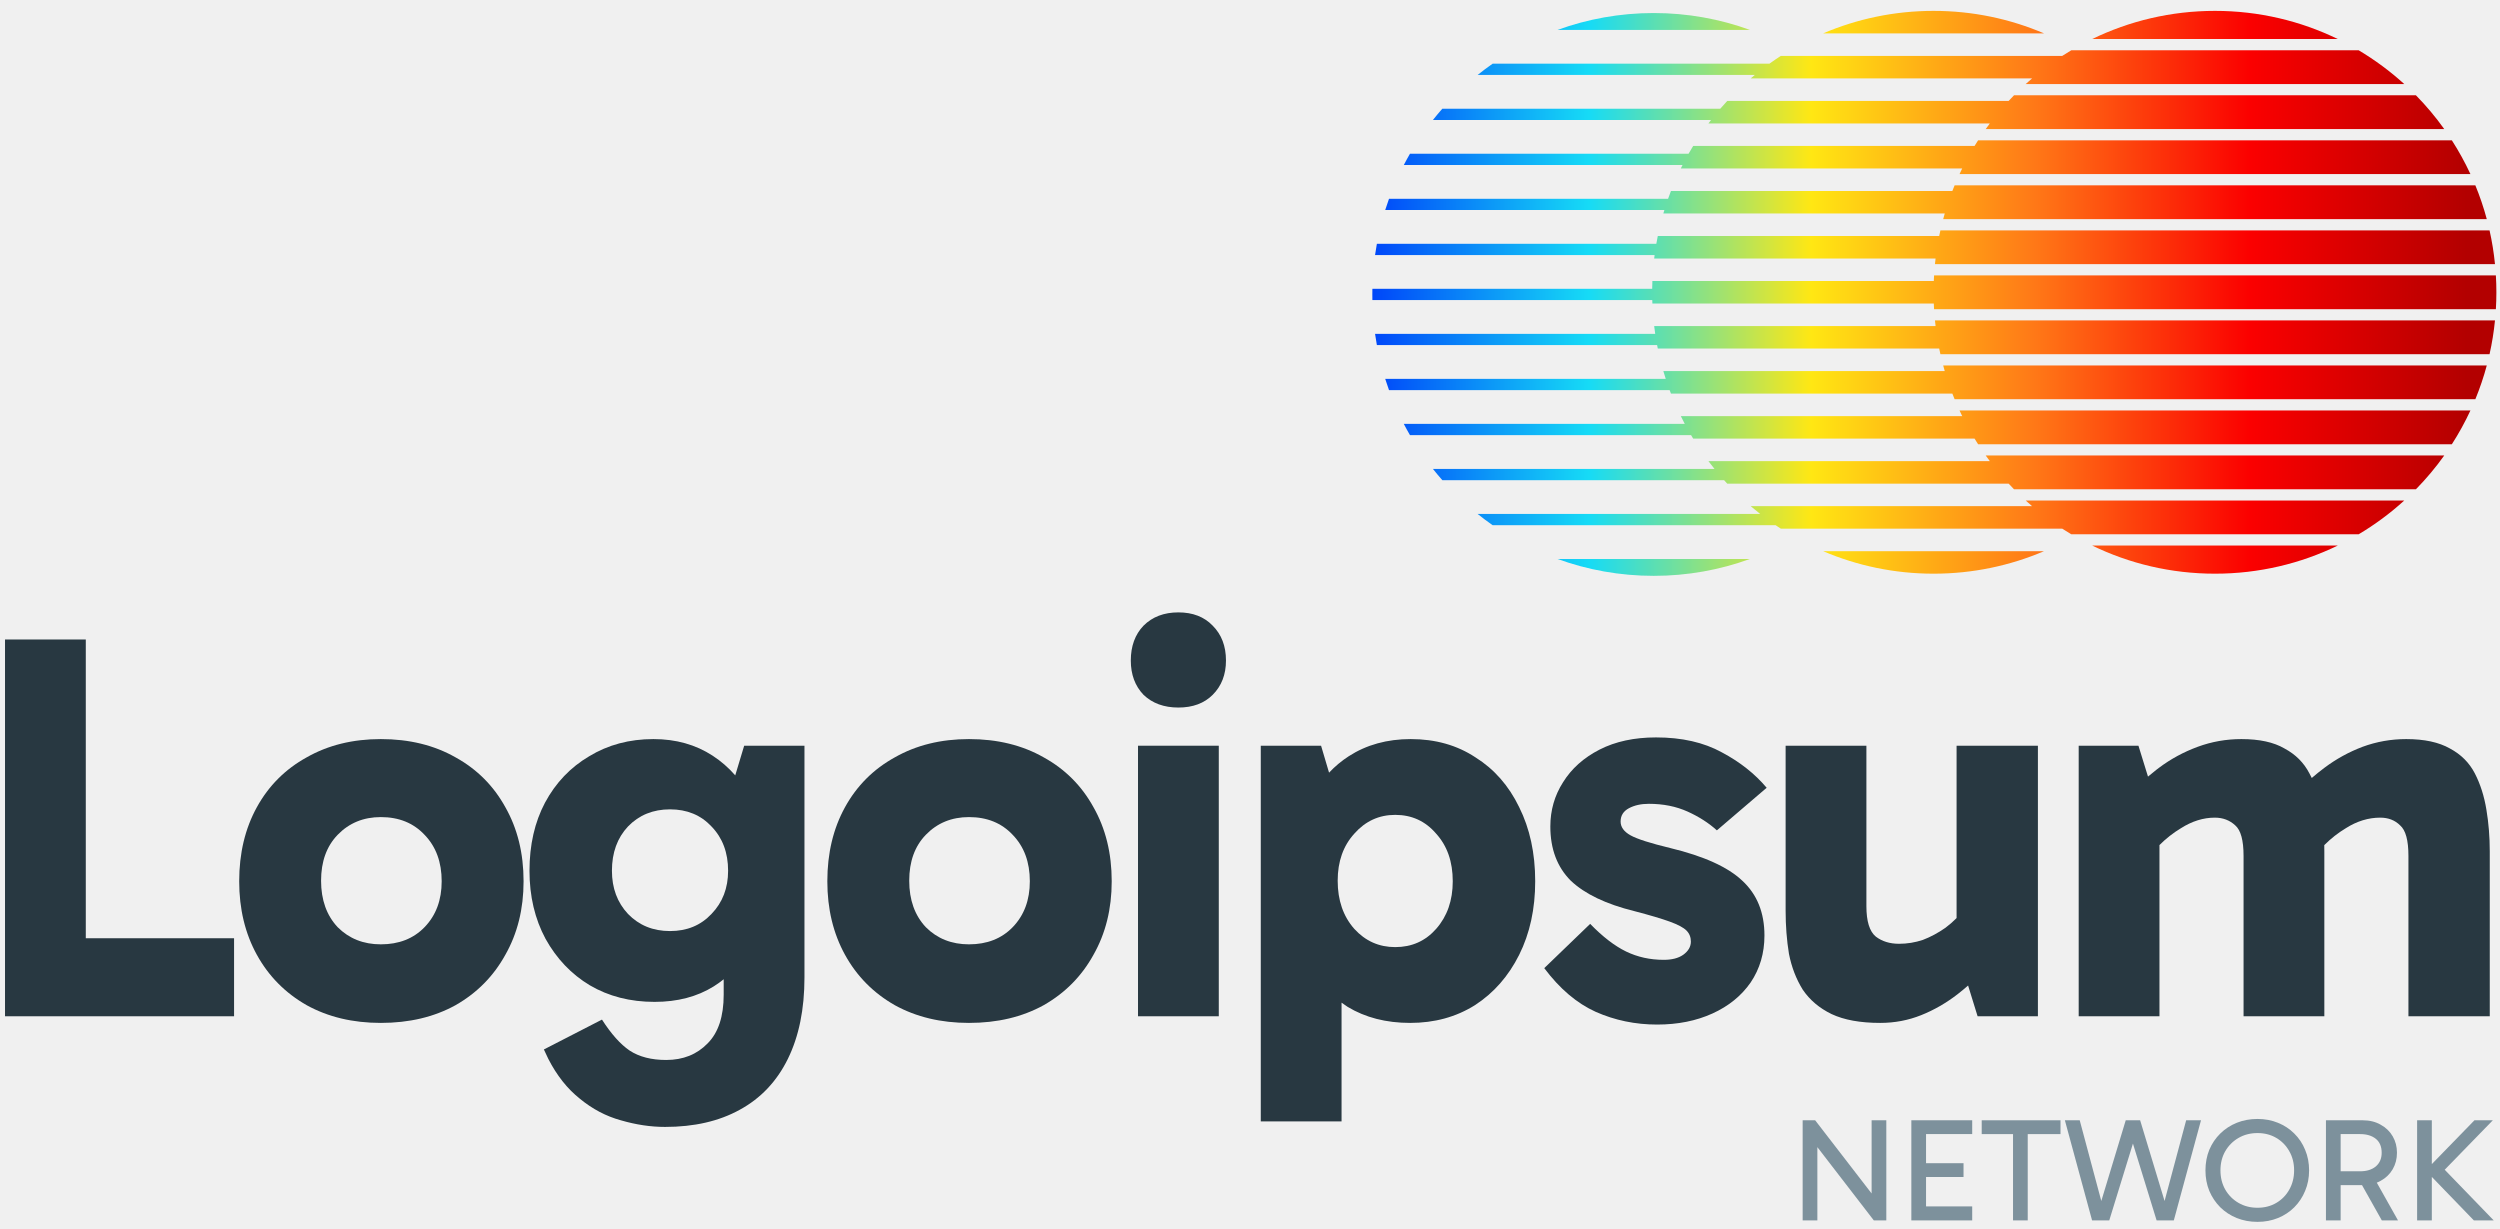
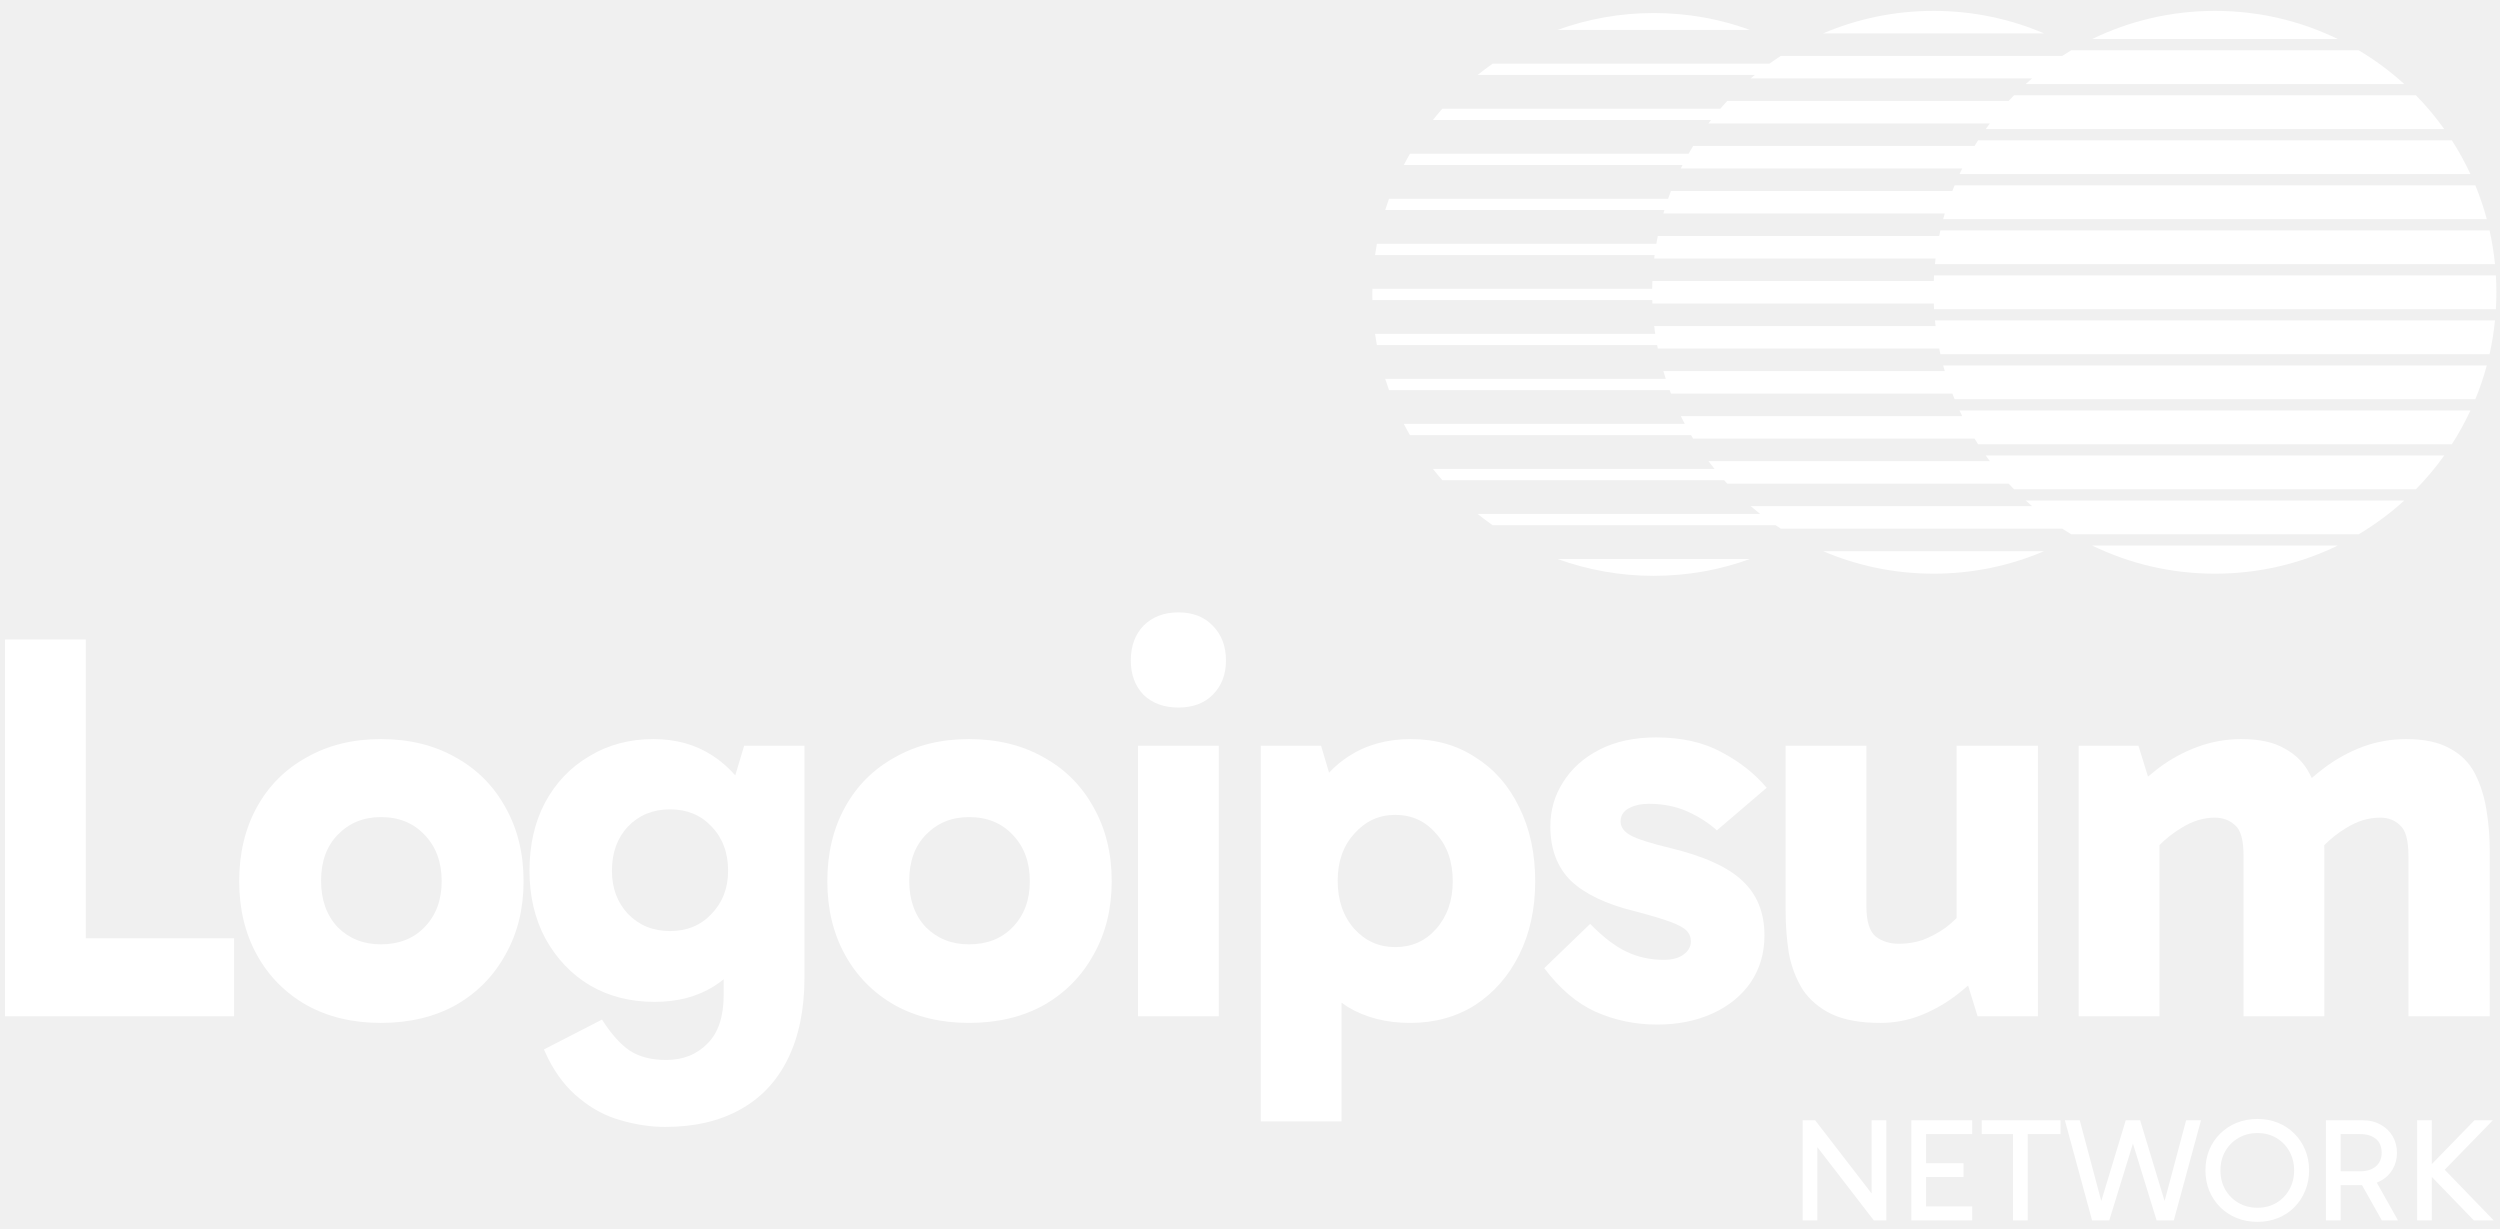
<svg xmlns="http://www.w3.org/2000/svg" width="177" height="87" viewBox="0 0 177 87" fill="none" id="Logo">
  <g id="logomark">
-     <path d="M165.515 2.763C162.888 1.486 159.938 0.77 156.82 0.77C153.703 0.77 150.753 1.486 148.126 2.763H165.515Z" fill="url(#paint0_linear_12062_10254)" />
-     <path d="M146.006 3.958C146.217 3.821 146.431 3.688 146.647 3.559H166.993C168.15 4.248 169.231 5.05 170.221 5.95H143.42C143.568 5.815 143.719 5.682 143.871 5.552H123.948C124.044 5.469 124.142 5.387 124.24 5.307H104.615C104.96 5.03 105.314 4.764 105.678 4.51H125.274C125.539 4.319 125.808 4.135 126.082 3.958H146.006Z" fill="url(#paint1_linear_12062_10254)" />
-     <path d="M173.052 9.138C172.447 8.289 171.776 7.49 171.048 6.747H142.592C142.464 6.878 142.337 7.011 142.212 7.146H122.289C122.121 7.326 121.957 7.51 121.796 7.697H102.116C101.888 7.957 101.666 8.223 101.451 8.494H121.144C121.081 8.576 121.019 8.657 120.957 8.74H140.88C140.781 8.871 140.684 9.004 140.589 9.138H173.052Z" fill="url(#paint2_linear_12062_10254)" />
-     <path d="M139.799 10.333C139.881 10.2 139.964 10.067 140.049 9.935H173.592C174.082 10.698 174.522 11.496 174.907 12.326H138.734C138.796 12.192 138.859 12.059 138.924 11.927H119.001C119.041 11.845 119.082 11.764 119.123 11.682H99.389C99.529 11.413 99.674 11.147 99.826 10.885H119.551C119.657 10.699 119.765 10.515 119.876 10.333H139.799Z" fill="url(#paint3_linear_12062_10254)" />
-     <path d="M176.064 15.514C175.844 14.694 175.573 13.896 175.255 13.123H138.386C138.332 13.255 138.279 13.388 138.227 13.521H118.304C118.233 13.704 118.165 13.888 118.1 14.073H98.342C98.247 14.336 98.157 14.602 98.073 14.87H117.838C117.813 14.951 117.789 15.033 117.765 15.115H137.688C137.65 15.247 137.613 15.38 137.577 15.514H176.064Z" fill="url(#paint4_linear_12062_10254)" />
-     <path d="M137.295 16.709C137.323 16.576 137.351 16.443 137.381 16.31H176.26C176.435 17.091 176.565 17.889 176.645 18.701H136.995C137.009 18.568 137.023 18.435 137.039 18.303H117.116C117.125 18.221 117.136 18.139 117.146 18.058H97.354C97.392 17.79 97.435 17.524 97.483 17.261H117.268C117.3 17.076 117.335 16.892 117.372 16.709H137.295Z" fill="url(#paint5_linear_12062_10254)" />
-     <path d="M176.744 20.694C176.744 21.095 176.732 21.494 176.708 21.889H136.932C136.924 21.756 136.918 21.624 136.913 21.491H116.989C116.986 21.409 116.983 21.327 116.981 21.245H97.165C97.162 21.113 97.161 20.98 97.161 20.847C97.161 20.714 97.162 20.581 97.165 20.448H116.975C116.977 20.264 116.982 20.08 116.989 19.897H136.913C136.918 19.764 136.924 19.631 136.932 19.498H176.708C176.732 19.894 176.744 20.292 176.744 20.694Z" fill="url(#paint6_linear_12062_10254)" />
-     <path d="M176.645 22.686C176.565 23.498 176.435 24.296 176.26 25.077H137.381C137.351 24.944 137.323 24.812 137.295 24.678H117.372C117.356 24.597 117.34 24.515 117.324 24.433H97.483C97.435 24.169 97.392 23.904 97.354 23.636H117.189C117.162 23.453 117.138 23.269 117.116 23.084H137.039C137.023 22.952 137.009 22.819 136.995 22.686H176.645Z" fill="url(#paint7_linear_12062_10254)" />
-     <path d="M138.227 27.866C138.279 28 138.332 28.132 138.386 28.264H175.255C175.573 27.491 175.844 26.693 176.064 25.874H137.577C137.613 26.007 137.65 26.14 137.688 26.272H117.765C117.819 26.457 117.875 26.641 117.935 26.824H98.073C98.157 27.092 98.247 27.358 98.342 27.621H118.211C118.241 27.703 118.272 27.785 118.304 27.866H138.227Z" fill="url(#paint8_linear_12062_10254)" />
-     <path d="M174.907 29.061C174.522 29.891 174.082 30.689 173.592 31.452H140.049C139.964 31.32 139.881 31.188 139.799 31.054H119.876C119.826 30.972 119.777 30.891 119.729 30.808H99.826C99.674 30.547 99.529 30.281 99.389 30.012H119.282C119.186 29.829 119.092 29.645 119.001 29.46H138.924C138.859 29.328 138.796 29.195 138.734 29.061H174.907Z" fill="url(#paint9_linear_12062_10254)" />
-     <path d="M142.212 34.242C142.337 34.376 142.464 34.509 142.592 34.64H171.048C171.776 33.897 172.447 33.098 173.052 32.249H140.589C140.684 32.383 140.781 32.516 140.88 32.648H120.957C121.097 32.834 121.24 33.018 121.387 33.199H101.451C101.666 33.471 101.888 33.736 102.116 33.996H122.065C122.139 34.079 122.214 34.16 122.289 34.242H142.212Z" fill="url(#paint10_linear_12062_10254)" />
-     <path d="M170.221 35.437C169.231 36.337 168.15 37.139 166.993 37.828H146.647C146.431 37.699 146.217 37.566 146.006 37.429H126.082C125.958 37.349 125.835 37.267 125.713 37.184H105.678C105.314 36.93 104.96 36.664 104.615 36.387H124.621C124.393 36.208 124.168 36.024 123.948 35.835H143.871C143.719 35.705 143.568 35.572 143.42 35.437H170.221Z" fill="url(#paint11_linear_12062_10254)" />
-     <path d="M148.126 38.625C150.753 39.901 153.703 40.617 156.82 40.617C159.938 40.617 162.888 39.901 165.515 38.625H148.126Z" fill="url(#paint12_linear_12062_10254)" />
-     <path d="M123.897 2.119C121.772 1.345 119.477 0.923 117.084 0.923C114.691 0.923 112.396 1.345 110.271 2.119H123.897Z" fill="url(#paint13_linear_12062_10254)" />
-     <path d="M110.271 39.575C112.396 40.348 114.691 40.77 117.084 40.77C119.477 40.77 121.772 40.348 123.897 39.575H110.271Z" fill="url(#paint14_linear_12062_10254)" />
-     <path d="M136.897 0.77C139.673 0.77 142.317 1.338 144.718 2.364H129.076C131.477 1.338 134.121 0.77 136.897 0.77Z" fill="url(#paint15_linear_12062_10254)" />
-     <path d="M136.897 40.617C134.121 40.617 131.477 40.049 129.076 39.023H144.718C142.317 40.049 139.673 40.617 136.897 40.617Z" fill="url(#paint16_linear_12062_10254)" />
+     <path d="M165.515 2.763C162.888 1.486 159.938 0.77 156.82 0.77C153.703 0.77 150.753 1.486 148.126 2.763H165.515Z" fill="#fff" />
+     <path d="M146.006 3.958C146.217 3.821 146.431 3.688 146.647 3.559H166.993C168.15 4.248 169.231 5.05 170.221 5.95H143.42C143.568 5.815 143.719 5.682 143.871 5.552H123.948C124.044 5.469 124.142 5.387 124.24 5.307H104.615C104.96 5.03 105.314 4.764 105.678 4.51H125.274C125.539 4.319 125.808 4.135 126.082 3.958H146.006Z" fill="#fff" />
+     <path d="M173.052 9.138C172.447 8.289 171.776 7.49 171.048 6.747H142.592C142.464 6.878 142.337 7.011 142.212 7.146H122.289C122.121 7.326 121.957 7.51 121.796 7.697H102.116C101.888 7.957 101.666 8.223 101.451 8.494H121.144C121.081 8.576 121.019 8.657 120.957 8.74H140.88C140.781 8.871 140.684 9.004 140.589 9.138H173.052Z" fill="#fff" />
+     <path d="M139.799 10.333C139.881 10.2 139.964 10.067 140.049 9.935H173.592C174.082 10.698 174.522 11.496 174.907 12.326H138.734C138.796 12.192 138.859 12.059 138.924 11.927H119.001C119.041 11.845 119.082 11.764 119.123 11.682H99.389C99.529 11.413 99.674 11.147 99.826 10.885H119.551C119.657 10.699 119.765 10.515 119.876 10.333H139.799Z" fill="#fff" />
+     <path d="M176.064 15.514C175.844 14.694 175.573 13.896 175.255 13.123H138.386C138.332 13.255 138.279 13.388 138.227 13.521H118.304C118.233 13.704 118.165 13.888 118.1 14.073H98.342C98.247 14.336 98.157 14.602 98.073 14.87H117.838C117.813 14.951 117.789 15.033 117.765 15.115H137.688C137.65 15.247 137.613 15.38 137.577 15.514H176.064Z" fill="#fff" />
+     <path d="M137.295 16.709C137.323 16.576 137.351 16.443 137.381 16.31H176.26C176.435 17.091 176.565 17.889 176.645 18.701H136.995C137.009 18.568 137.023 18.435 137.039 18.303H117.116C117.125 18.221 117.136 18.139 117.146 18.058H97.354C97.392 17.79 97.435 17.524 97.483 17.261H117.268C117.3 17.076 117.335 16.892 117.372 16.709H137.295Z" fill="#fff" />
+     <path d="M176.744 20.694C176.744 21.095 176.732 21.494 176.708 21.889H136.932C136.924 21.756 136.918 21.624 136.913 21.491H116.989C116.986 21.409 116.983 21.327 116.981 21.245H97.165C97.162 21.113 97.161 20.98 97.161 20.847C97.161 20.714 97.162 20.581 97.165 20.448H116.975C116.977 20.264 116.982 20.08 116.989 19.897H136.913C136.918 19.764 136.924 19.631 136.932 19.498H176.708C176.732 19.894 176.744 20.292 176.744 20.694Z" fill="#fff" />
+     <path d="M176.645 22.686C176.565 23.498 176.435 24.296 176.26 25.077H137.381C137.351 24.944 137.323 24.812 137.295 24.678H117.372C117.356 24.597 117.34 24.515 117.324 24.433H97.483C97.435 24.169 97.392 23.904 97.354 23.636H117.189C117.162 23.453 117.138 23.269 117.116 23.084H137.039C137.023 22.952 137.009 22.819 136.995 22.686H176.645Z" fill="#fff" />
+     <path d="M138.227 27.866C138.279 28 138.332 28.132 138.386 28.264H175.255C175.573 27.491 175.844 26.693 176.064 25.874H137.577C137.613 26.007 137.65 26.14 137.688 26.272H117.765C117.819 26.457 117.875 26.641 117.935 26.824H98.073C98.157 27.092 98.247 27.358 98.342 27.621H118.211C118.241 27.703 118.272 27.785 118.304 27.866H138.227Z" fill="#fff" />
+     <path d="M174.907 29.061C174.522 29.891 174.082 30.689 173.592 31.452H140.049C139.964 31.32 139.881 31.188 139.799 31.054H119.876C119.826 30.972 119.777 30.891 119.729 30.808H99.826C99.674 30.547 99.529 30.281 99.389 30.012H119.282C119.186 29.829 119.092 29.645 119.001 29.46H138.924C138.859 29.328 138.796 29.195 138.734 29.061H174.907Z" fill="#fff" />
+     <path d="M142.212 34.242C142.337 34.376 142.464 34.509 142.592 34.64H171.048C171.776 33.897 172.447 33.098 173.052 32.249H140.589C140.684 32.383 140.781 32.516 140.88 32.648H120.957C121.097 32.834 121.24 33.018 121.387 33.199H101.451C101.666 33.471 101.888 33.736 102.116 33.996H122.065C122.139 34.079 122.214 34.16 122.289 34.242H142.212Z" fill="#fff" />
+     <path d="M170.221 35.437C169.231 36.337 168.15 37.139 166.993 37.828H146.647C146.431 37.699 146.217 37.566 146.006 37.429H126.082C125.958 37.349 125.835 37.267 125.713 37.184H105.678C105.314 36.93 104.96 36.664 104.615 36.387H124.621C124.393 36.208 124.168 36.024 123.948 35.835H143.871C143.719 35.705 143.568 35.572 143.42 35.437H170.221Z" fill="#fff" />
+     <path d="M148.126 38.625C150.753 39.901 153.703 40.617 156.82 40.617C159.938 40.617 162.888 39.901 165.515 38.625H148.126Z" fill="#fff" />
+     <path d="M123.897 2.119C121.772 1.345 119.477 0.923 117.084 0.923C114.691 0.923 112.396 1.345 110.271 2.119H123.897Z" fill="#fff" />
+     <path d="M110.271 39.575C112.396 40.348 114.691 40.77 117.084 40.77C119.477 40.77 121.772 40.348 123.897 39.575H110.271Z" fill="#fff" />
+     <path d="M136.897 0.77C139.673 0.77 142.317 1.338 144.718 2.364H129.076C131.477 1.338 134.121 0.77 136.897 0.77Z" fill="#fff" />
+     <path d="M136.897 40.617C134.121 40.617 131.477 40.049 129.076 39.023H144.718C142.317 40.049 139.673 40.617 136.897 40.617Z" fill="#fff" />
  </g>
-   <path d="M80.962 44.297C80.362 44.924 80.061 45.746 80.061 46.765C80.061 47.757 80.362 48.567 80.962 49.193C81.589 49.794 82.412 50.094 83.43 50.094C84.448 50.094 85.258 49.794 85.859 49.193C86.485 48.567 86.799 47.757 86.799 46.765C86.799 45.746 86.485 44.924 85.859 44.297C85.258 43.67 84.448 43.357 83.43 43.357C82.412 43.357 81.589 43.67 80.962 44.297Z" fill="#283841" />
+   <path d="M80.962 44.297C80.362 44.924 80.061 45.746 80.061 46.765C80.061 47.757 80.362 48.567 80.962 49.193C81.589 49.794 82.412 50.094 83.43 50.094C84.448 50.094 85.258 49.794 85.859 49.193C86.485 48.567 86.799 47.757 86.799 46.765C86.799 45.746 86.485 44.924 85.859 44.297C85.258 43.67 84.448 43.357 83.43 43.357C82.412 43.357 81.589 43.67 80.962 44.297Z" fill="#fff" />
  <g id="logotype">
-     <path d="M171.132 86.404V79.316H172.173V86.404H171.132ZM175.149 86.404L171.788 82.927V82.813L175.191 79.316H176.492L172.735 83.177L172.839 82.563L176.555 86.404H175.149Z" fill="#7D919C" />
-     <path d="M164.677 86.404V79.316H167.28C167.765 79.316 168.189 79.42 168.549 79.628C168.917 79.829 169.202 80.103 169.403 80.45C169.604 80.797 169.705 81.186 169.705 81.616C169.705 82.046 169.604 82.435 169.403 82.782C169.202 83.129 168.917 83.403 168.549 83.604C168.189 83.805 167.765 83.906 167.28 83.906H165.531V82.927H167.103C167.561 82.927 167.928 82.813 168.206 82.584C168.483 82.348 168.622 82.025 168.622 81.616C168.622 81.179 168.483 80.849 168.206 80.627C167.928 80.405 167.561 80.294 167.103 80.294H165.521L165.718 80.055V86.404H164.677ZM168.633 86.404L166.978 83.458H168.123L169.778 86.404H168.633Z" fill="#7D919C" />
-     <path d="M156.146 82.865C156.146 82.338 156.237 81.852 156.417 81.408C156.604 80.964 156.865 80.579 157.198 80.252C157.531 79.926 157.919 79.673 158.363 79.493C158.814 79.312 159.304 79.222 159.831 79.222C160.351 79.222 160.834 79.312 161.278 79.493C161.722 79.673 162.107 79.926 162.433 80.252C162.766 80.579 163.023 80.964 163.203 81.408C163.391 81.852 163.484 82.338 163.484 82.865C163.484 83.385 163.391 83.868 163.203 84.312C163.023 84.756 162.766 85.144 162.433 85.478C162.107 85.804 161.722 86.057 161.278 86.237C160.834 86.418 160.351 86.508 159.831 86.508C159.304 86.508 158.814 86.418 158.363 86.237C157.919 86.057 157.531 85.804 157.198 85.478C156.865 85.144 156.604 84.756 156.417 84.312C156.237 83.868 156.146 83.385 156.146 82.865ZM157.208 82.865C157.208 83.371 157.322 83.826 157.551 84.228C157.78 84.624 158.093 84.936 158.488 85.165C158.884 85.394 159.331 85.509 159.831 85.509C160.33 85.509 160.775 85.394 161.163 85.165C161.552 84.936 161.857 84.624 162.079 84.228C162.308 83.826 162.423 83.371 162.423 82.865C162.423 82.352 162.308 81.897 162.079 81.501C161.857 81.106 161.552 80.794 161.163 80.565C160.775 80.336 160.33 80.221 159.831 80.221C159.331 80.221 158.884 80.336 158.488 80.565C158.093 80.794 157.78 81.106 157.551 81.501C157.322 81.897 157.208 82.352 157.208 82.865Z" fill="#7D919C" />
-     <path d="M152.688 86.404L150.741 80.086L150.502 79.316H151.522L153.51 85.883L153.052 85.779L154.78 79.316H155.831L153.906 86.404H152.688ZM148.119 86.404L146.193 79.316H147.244L148.972 85.779L148.514 85.883L150.502 79.316H151.522L151.283 80.086L149.336 86.404H148.119Z" fill="#7D919C" />
-     <path d="M142.522 86.404V80.096H143.563V86.404H142.522ZM140.305 80.294V79.316H145.884V80.294H140.305Z" fill="#7D919C" />
-     <path d="M136.155 83.333V82.355H139.018V83.333H136.155ZM136.124 80.294L136.364 79.961V85.582L136.072 85.415H139.632V86.404H135.323V79.316H139.632V80.294H136.124Z" fill="#7D919C" />
-     <path d="M132.666 86.404L128.086 80.461L128.669 80.294V86.404H127.628V79.316H128.513L132.937 85.051H132.51V79.316H133.551V86.404H132.666Z" fill="#7D919C" />
-     <path d="M80.571 52.797V71.952H86.29V52.797H80.571Z" fill="#283841" />
-     <path d="M112.976 71.638C114.334 72.239 115.783 72.539 117.324 72.539C118.786 72.539 120.092 72.278 121.241 71.756C122.39 71.234 123.291 70.502 123.944 69.562C124.597 68.596 124.923 67.486 124.923 66.233C124.923 64.614 124.401 63.321 123.356 62.355C122.338 61.389 120.641 60.618 118.264 60.044C116.854 59.704 115.914 59.404 115.444 59.143C114.974 58.882 114.739 58.555 114.739 58.163C114.739 57.746 114.935 57.432 115.326 57.223C115.718 57.014 116.188 56.91 116.737 56.91C117.755 56.91 118.669 57.093 119.479 57.458C120.288 57.824 120.98 58.268 121.555 58.79L125.08 55.774C124.244 54.782 123.187 53.946 121.907 53.267C120.628 52.562 119.074 52.209 117.246 52.209C115.705 52.209 114.373 52.497 113.25 53.071C112.127 53.646 111.266 54.416 110.665 55.382C110.064 56.322 109.764 57.367 109.764 58.516C109.764 60.109 110.247 61.389 111.213 62.355C112.206 63.295 113.707 64.013 115.718 64.509C116.815 64.796 117.651 65.044 118.225 65.253C118.8 65.462 119.191 65.671 119.4 65.88C119.609 66.089 119.714 66.35 119.714 66.663C119.714 67.029 119.531 67.343 119.165 67.604C118.826 67.839 118.369 67.956 117.794 67.956C116.828 67.956 115.94 67.76 115.131 67.369C114.321 66.977 113.472 66.324 112.584 65.41L109.333 68.544C110.43 70.006 111.644 71.037 112.976 71.638Z" fill="#283841" />
-     <path d="M147.171 71.952V52.797H151.402L152.078 54.984C152.273 54.817 152.474 54.653 152.681 54.493C152.737 54.45 152.794 54.407 152.851 54.364C153.687 53.737 154.601 53.241 155.593 52.875C156.585 52.51 157.617 52.327 158.688 52.327C159.967 52.327 160.986 52.549 161.743 52.993C162.526 53.411 163.114 53.998 163.506 54.756C163.564 54.862 163.62 54.971 163.673 55.081C163.959 54.833 164.256 54.594 164.563 54.364C165.399 53.737 166.3 53.241 167.266 52.875C168.258 52.51 169.29 52.327 170.36 52.327C171.64 52.327 172.672 52.549 173.455 52.993C174.238 53.411 174.826 53.998 175.218 54.756C175.609 55.513 175.884 56.375 176.04 57.341C176.197 58.281 176.275 59.26 176.275 60.279V71.952H170.517V60.592C170.517 59.495 170.321 58.777 169.93 58.438C169.564 58.072 169.094 57.889 168.519 57.889C167.684 57.889 166.874 58.137 166.091 58.633C165.541 58.963 165.031 59.364 164.558 59.834C164.562 59.982 164.563 60.13 164.563 60.279V71.952H158.844V60.592C158.844 59.495 158.648 58.777 158.257 58.438C157.865 58.072 157.382 57.889 156.807 57.889C155.998 57.889 155.201 58.137 154.418 58.633C153.87 58.962 153.361 59.361 152.89 59.829V71.952H147.171Z" fill="#283841" />
-     <path d="M133.12 72.422C131.71 72.422 130.561 72.213 129.673 71.795C128.812 71.377 128.133 70.803 127.636 70.071C127.166 69.314 126.84 68.465 126.657 67.525C126.5 66.559 126.422 65.541 126.422 64.47V52.797H132.141V64.157C132.141 65.227 132.363 65.945 132.807 66.311C133.251 66.65 133.799 66.82 134.452 66.82C135.027 66.82 135.588 66.729 136.137 66.546C136.685 66.337 137.22 66.05 137.742 65.684C138.018 65.478 138.279 65.249 138.526 64.999V52.797H144.284V71.952H140.014L139.341 69.775C139.105 69.982 138.86 70.185 138.604 70.385C137.795 71.011 136.933 71.508 136.019 71.873C135.105 72.239 134.139 72.422 133.12 72.422Z" fill="#283841" />
-     <path fill-rule="evenodd" clip-rule="evenodd" d="M99.839 72.422C98.141 72.422 96.666 72.043 95.413 71.286C95.265 71.192 95.121 71.092 94.982 70.988V79.394H89.263V52.797H93.532L94.097 54.705C94.516 54.258 94.981 53.871 95.491 53.541C96.744 52.732 98.207 52.327 99.878 52.327C101.628 52.327 103.155 52.758 104.461 53.62C105.793 54.455 106.824 55.63 107.556 57.145C108.313 58.66 108.692 60.409 108.692 62.394C108.692 64.353 108.313 66.089 107.556 67.604C106.798 69.118 105.754 70.306 104.422 71.168C103.09 72.004 101.562 72.422 99.839 72.422ZM98.781 67.055C99.957 67.055 100.923 66.624 101.68 65.763C102.463 64.875 102.855 63.752 102.855 62.394C102.855 61.01 102.463 59.887 101.68 59.025C100.923 58.137 99.957 57.693 98.781 57.693C97.632 57.693 96.666 58.137 95.883 59.025C95.099 59.887 94.708 60.997 94.708 62.355C94.708 63.739 95.099 64.875 95.883 65.763C96.666 66.624 97.632 67.055 98.781 67.055Z" fill="#283841" />
-     <path fill-rule="evenodd" clip-rule="evenodd" d="M68.603 72.422C66.618 72.422 64.869 72.004 63.354 71.168C61.84 70.306 60.664 69.118 59.829 67.604C58.993 66.089 58.575 64.353 58.575 62.394C58.575 60.409 58.993 58.66 59.829 57.145C60.664 55.63 61.84 54.455 63.354 53.62C64.869 52.758 66.618 52.327 68.603 52.327C70.614 52.327 72.376 52.758 73.891 53.62C75.406 54.455 76.581 55.63 77.416 57.145C78.278 58.66 78.709 60.409 78.709 62.394C78.709 64.353 78.278 66.089 77.416 67.604C76.581 69.118 75.406 70.306 73.891 71.168C72.376 72.004 70.614 72.422 68.603 72.422ZM68.603 66.859C69.882 66.859 70.914 66.455 71.697 65.645C72.507 64.809 72.912 63.726 72.912 62.394C72.912 61.036 72.507 59.939 71.697 59.104C70.914 58.268 69.882 57.85 68.603 57.85C67.376 57.85 66.357 58.268 65.548 59.104C64.764 59.913 64.373 60.997 64.373 62.355C64.373 63.713 64.764 64.809 65.548 65.645C66.357 66.455 67.376 66.859 68.603 66.859Z" fill="#283841" />
-     <path fill-rule="evenodd" clip-rule="evenodd" d="M43.951 79.316C45.022 79.629 46.067 79.786 47.085 79.786C49.148 79.786 50.911 79.381 52.373 78.572C53.862 77.762 54.998 76.561 55.781 74.968C56.564 73.375 56.956 71.455 56.956 69.21V52.797H52.687L52.055 54.897C51.586 54.357 51.052 53.892 50.454 53.502C49.252 52.719 47.855 52.327 46.263 52.327C44.565 52.327 43.05 52.732 41.719 53.541C40.387 54.325 39.342 55.421 38.585 56.832C37.854 58.216 37.488 59.822 37.488 61.65C37.488 63.452 37.867 65.058 38.624 66.468C39.407 67.878 40.452 68.975 41.758 69.758C43.09 70.541 44.617 70.933 46.341 70.933C47.96 70.933 49.357 70.568 50.532 69.836C50.656 69.758 50.777 69.677 50.895 69.592C50.94 69.56 50.985 69.527 51.029 69.493C51.1 69.44 51.169 69.386 51.237 69.33V70.424C51.237 71.965 50.858 73.114 50.101 73.871C49.344 74.654 48.365 75.046 47.163 75.046C46.119 75.046 45.257 74.824 44.578 74.38C43.925 73.936 43.272 73.205 42.62 72.187L38.507 74.302L38.82 74.968C39.421 76.143 40.165 77.083 41.053 77.788C41.941 78.519 42.907 79.028 43.951 79.316ZM50.375 64.705C49.618 65.514 48.639 65.919 47.438 65.919C46.236 65.919 45.244 65.514 44.461 64.705C43.703 63.895 43.325 62.877 43.325 61.65C43.325 60.37 43.703 59.325 44.461 58.516C45.244 57.706 46.236 57.302 47.438 57.302C48.639 57.302 49.618 57.706 50.375 58.516C51.159 59.325 51.55 60.37 51.55 61.65C51.55 62.877 51.159 63.895 50.375 64.705Z" fill="#283841" />
-     <path fill-rule="evenodd" clip-rule="evenodd" d="M26.963 72.422C24.978 72.422 23.228 72.004 21.714 71.168C20.199 70.306 19.024 69.118 18.188 67.604C17.353 66.089 16.935 64.353 16.935 62.394C16.935 60.409 17.353 58.66 18.188 57.145C19.024 55.63 20.199 54.455 21.714 53.62C23.228 52.758 24.978 52.327 26.963 52.327C28.973 52.327 30.736 52.758 32.251 53.62C33.765 54.455 34.94 55.63 35.776 57.145C36.638 58.66 37.069 60.409 37.069 62.394C37.069 64.353 36.638 66.089 35.776 67.604C34.94 69.118 33.765 70.306 32.251 71.168C30.736 72.004 28.973 72.422 26.963 72.422ZM26.963 66.859C28.242 66.859 29.274 66.455 30.057 65.645C30.867 64.809 31.271 63.726 31.271 62.394C31.271 61.036 30.867 59.939 30.057 59.104C29.274 58.268 28.242 57.85 26.963 57.85C25.735 57.85 24.717 58.268 23.907 59.104C23.124 59.913 22.732 60.997 22.732 62.355C22.732 63.713 23.124 64.809 23.907 65.645C24.717 66.455 25.735 66.859 26.963 66.859Z" fill="#283841" />
-     <path d="M0.355 71.952H16.572V66.428H6.074V45.276H0.355V71.952Z" fill="#283841" />
+     <path d="M171.132 86.404V79.316H172.173V86.404H171.132ZM175.149 86.404L171.788 82.927V82.813L175.191 79.316H176.492L172.735 83.177L172.839 82.563L176.555 86.404H175.149Z" fill="#fff" />
+     <path d="M164.677 86.404V79.316H167.28C167.765 79.316 168.189 79.42 168.549 79.628C168.917 79.829 169.202 80.103 169.403 80.45C169.604 80.797 169.705 81.186 169.705 81.616C169.705 82.046 169.604 82.435 169.403 82.782C169.202 83.129 168.917 83.403 168.549 83.604C168.189 83.805 167.765 83.906 167.28 83.906H165.531V82.927H167.103C167.561 82.927 167.928 82.813 168.206 82.584C168.483 82.348 168.622 82.025 168.622 81.616C168.622 81.179 168.483 80.849 168.206 80.627C167.928 80.405 167.561 80.294 167.103 80.294H165.521L165.718 80.055V86.404H164.677ZM168.633 86.404L166.978 83.458H168.123L169.778 86.404H168.633Z" fill="#fff" />
+     <path d="M156.146 82.865C156.146 82.338 156.237 81.852 156.417 81.408C156.604 80.964 156.865 80.579 157.198 80.252C157.531 79.926 157.919 79.673 158.363 79.493C158.814 79.312 159.304 79.222 159.831 79.222C160.351 79.222 160.834 79.312 161.278 79.493C161.722 79.673 162.107 79.926 162.433 80.252C162.766 80.579 163.023 80.964 163.203 81.408C163.391 81.852 163.484 82.338 163.484 82.865C163.484 83.385 163.391 83.868 163.203 84.312C163.023 84.756 162.766 85.144 162.433 85.478C162.107 85.804 161.722 86.057 161.278 86.237C160.834 86.418 160.351 86.508 159.831 86.508C159.304 86.508 158.814 86.418 158.363 86.237C157.919 86.057 157.531 85.804 157.198 85.478C156.865 85.144 156.604 84.756 156.417 84.312C156.237 83.868 156.146 83.385 156.146 82.865ZM157.208 82.865C157.208 83.371 157.322 83.826 157.551 84.228C157.78 84.624 158.093 84.936 158.488 85.165C158.884 85.394 159.331 85.509 159.831 85.509C160.33 85.509 160.775 85.394 161.163 85.165C161.552 84.936 161.857 84.624 162.079 84.228C162.308 83.826 162.423 83.371 162.423 82.865C162.423 82.352 162.308 81.897 162.079 81.501C161.857 81.106 161.552 80.794 161.163 80.565C160.775 80.336 160.33 80.221 159.831 80.221C159.331 80.221 158.884 80.336 158.488 80.565C158.093 80.794 157.78 81.106 157.551 81.501C157.322 81.897 157.208 82.352 157.208 82.865Z" fill="#fff" />
+     <path d="M152.688 86.404L150.741 80.086L150.502 79.316H151.522L153.51 85.883L153.052 85.779L154.78 79.316H155.831L153.906 86.404H152.688ZM148.119 86.404L146.193 79.316H147.244L148.972 85.779L148.514 85.883L150.502 79.316H151.522L151.283 80.086L149.336 86.404H148.119Z" fill="#fff" />
+     <path d="M142.522 86.404V80.096H143.563V86.404H142.522ZM140.305 80.294V79.316H145.884V80.294H140.305Z" fill="#fff" />
+     <path d="M136.155 83.333V82.355H139.018V83.333H136.155ZM136.124 80.294L136.364 79.961V85.582L136.072 85.415H139.632V86.404H135.323V79.316H139.632V80.294H136.124Z" fill="#fff" />
+     <path d="M132.666 86.404L128.086 80.461L128.669 80.294V86.404H127.628V79.316H128.513L132.937 85.051H132.51V79.316H133.551V86.404H132.666Z" fill="#fff" />
+     <path d="M80.571 52.797V71.952H86.29V52.797H80.571Z" fill="#fff" />
+     <path d="M112.976 71.638C114.334 72.239 115.783 72.539 117.324 72.539C118.786 72.539 120.092 72.278 121.241 71.756C122.39 71.234 123.291 70.502 123.944 69.562C124.597 68.596 124.923 67.486 124.923 66.233C124.923 64.614 124.401 63.321 123.356 62.355C122.338 61.389 120.641 60.618 118.264 60.044C116.854 59.704 115.914 59.404 115.444 59.143C114.974 58.882 114.739 58.555 114.739 58.163C114.739 57.746 114.935 57.432 115.326 57.223C115.718 57.014 116.188 56.91 116.737 56.91C117.755 56.91 118.669 57.093 119.479 57.458C120.288 57.824 120.98 58.268 121.555 58.79L125.08 55.774C124.244 54.782 123.187 53.946 121.907 53.267C120.628 52.562 119.074 52.209 117.246 52.209C115.705 52.209 114.373 52.497 113.25 53.071C112.127 53.646 111.266 54.416 110.665 55.382C110.064 56.322 109.764 57.367 109.764 58.516C109.764 60.109 110.247 61.389 111.213 62.355C112.206 63.295 113.707 64.013 115.718 64.509C116.815 64.796 117.651 65.044 118.225 65.253C118.8 65.462 119.191 65.671 119.4 65.88C119.609 66.089 119.714 66.35 119.714 66.663C119.714 67.029 119.531 67.343 119.165 67.604C118.826 67.839 118.369 67.956 117.794 67.956C116.828 67.956 115.94 67.76 115.131 67.369C114.321 66.977 113.472 66.324 112.584 65.41L109.333 68.544C110.43 70.006 111.644 71.037 112.976 71.638Z" fill="#fff" />
+     <path d="M147.171 71.952V52.797H151.402L152.078 54.984C152.273 54.817 152.474 54.653 152.681 54.493C152.737 54.45 152.794 54.407 152.851 54.364C153.687 53.737 154.601 53.241 155.593 52.875C156.585 52.51 157.617 52.327 158.688 52.327C159.967 52.327 160.986 52.549 161.743 52.993C162.526 53.411 163.114 53.998 163.506 54.756C163.564 54.862 163.62 54.971 163.673 55.081C163.959 54.833 164.256 54.594 164.563 54.364C165.399 53.737 166.3 53.241 167.266 52.875C168.258 52.51 169.29 52.327 170.36 52.327C171.64 52.327 172.672 52.549 173.455 52.993C174.238 53.411 174.826 53.998 175.218 54.756C175.609 55.513 175.884 56.375 176.04 57.341C176.197 58.281 176.275 59.26 176.275 60.279V71.952H170.517V60.592C170.517 59.495 170.321 58.777 169.93 58.438C169.564 58.072 169.094 57.889 168.519 57.889C167.684 57.889 166.874 58.137 166.091 58.633C165.541 58.963 165.031 59.364 164.558 59.834C164.562 59.982 164.563 60.13 164.563 60.279V71.952H158.844V60.592C158.844 59.495 158.648 58.777 158.257 58.438C157.865 58.072 157.382 57.889 156.807 57.889C155.998 57.889 155.201 58.137 154.418 58.633C153.87 58.962 153.361 59.361 152.89 59.829V71.952H147.171Z" fill="#fff" />
+     <path d="M133.12 72.422C131.71 72.422 130.561 72.213 129.673 71.795C128.812 71.377 128.133 70.803 127.636 70.071C127.166 69.314 126.84 68.465 126.657 67.525C126.5 66.559 126.422 65.541 126.422 64.47V52.797H132.141V64.157C132.141 65.227 132.363 65.945 132.807 66.311C133.251 66.65 133.799 66.82 134.452 66.82C135.027 66.82 135.588 66.729 136.137 66.546C136.685 66.337 137.22 66.05 137.742 65.684C138.018 65.478 138.279 65.249 138.526 64.999V52.797H144.284V71.952H140.014L139.341 69.775C139.105 69.982 138.86 70.185 138.604 70.385C137.795 71.011 136.933 71.508 136.019 71.873C135.105 72.239 134.139 72.422 133.12 72.422Z" fill="#fff" />
+     <path fill-rule="evenodd" clip-rule="evenodd" d="M99.839 72.422C98.141 72.422 96.666 72.043 95.413 71.286C95.265 71.192 95.121 71.092 94.982 70.988V79.394H89.263V52.797H93.532L94.097 54.705C94.516 54.258 94.981 53.871 95.491 53.541C96.744 52.732 98.207 52.327 99.878 52.327C101.628 52.327 103.155 52.758 104.461 53.62C105.793 54.455 106.824 55.63 107.556 57.145C108.313 58.66 108.692 60.409 108.692 62.394C108.692 64.353 108.313 66.089 107.556 67.604C106.798 69.118 105.754 70.306 104.422 71.168C103.09 72.004 101.562 72.422 99.839 72.422ZM98.781 67.055C99.957 67.055 100.923 66.624 101.68 65.763C102.463 64.875 102.855 63.752 102.855 62.394C102.855 61.01 102.463 59.887 101.68 59.025C100.923 58.137 99.957 57.693 98.781 57.693C97.632 57.693 96.666 58.137 95.883 59.025C95.099 59.887 94.708 60.997 94.708 62.355C94.708 63.739 95.099 64.875 95.883 65.763C96.666 66.624 97.632 67.055 98.781 67.055Z" fill="#fff" />
+     <path fill-rule="evenodd" clip-rule="evenodd" d="M68.603 72.422C66.618 72.422 64.869 72.004 63.354 71.168C61.84 70.306 60.664 69.118 59.829 67.604C58.993 66.089 58.575 64.353 58.575 62.394C58.575 60.409 58.993 58.66 59.829 57.145C60.664 55.63 61.84 54.455 63.354 53.62C64.869 52.758 66.618 52.327 68.603 52.327C70.614 52.327 72.376 52.758 73.891 53.62C75.406 54.455 76.581 55.63 77.416 57.145C78.278 58.66 78.709 60.409 78.709 62.394C78.709 64.353 78.278 66.089 77.416 67.604C76.581 69.118 75.406 70.306 73.891 71.168C72.376 72.004 70.614 72.422 68.603 72.422ZM68.603 66.859C69.882 66.859 70.914 66.455 71.697 65.645C72.507 64.809 72.912 63.726 72.912 62.394C72.912 61.036 72.507 59.939 71.697 59.104C70.914 58.268 69.882 57.85 68.603 57.85C67.376 57.85 66.357 58.268 65.548 59.104C64.764 59.913 64.373 60.997 64.373 62.355C64.373 63.713 64.764 64.809 65.548 65.645C66.357 66.455 67.376 66.859 68.603 66.859Z" fill="#fff" />
+     <path fill-rule="evenodd" clip-rule="evenodd" d="M43.951 79.316C45.022 79.629 46.067 79.786 47.085 79.786C49.148 79.786 50.911 79.381 52.373 78.572C53.862 77.762 54.998 76.561 55.781 74.968C56.564 73.375 56.956 71.455 56.956 69.21V52.797H52.687L52.055 54.897C51.586 54.357 51.052 53.892 50.454 53.502C49.252 52.719 47.855 52.327 46.263 52.327C44.565 52.327 43.05 52.732 41.719 53.541C40.387 54.325 39.342 55.421 38.585 56.832C37.854 58.216 37.488 59.822 37.488 61.65C37.488 63.452 37.867 65.058 38.624 66.468C39.407 67.878 40.452 68.975 41.758 69.758C43.09 70.541 44.617 70.933 46.341 70.933C47.96 70.933 49.357 70.568 50.532 69.836C50.656 69.758 50.777 69.677 50.895 69.592C50.94 69.56 50.985 69.527 51.029 69.493C51.1 69.44 51.169 69.386 51.237 69.33V70.424C51.237 71.965 50.858 73.114 50.101 73.871C49.344 74.654 48.365 75.046 47.163 75.046C46.119 75.046 45.257 74.824 44.578 74.38C43.925 73.936 43.272 73.205 42.62 72.187L38.507 74.302L38.82 74.968C39.421 76.143 40.165 77.083 41.053 77.788C41.941 78.519 42.907 79.028 43.951 79.316ZM50.375 64.705C49.618 65.514 48.639 65.919 47.438 65.919C46.236 65.919 45.244 65.514 44.461 64.705C43.703 63.895 43.325 62.877 43.325 61.65C43.325 60.37 43.703 59.325 44.461 58.516C45.244 57.706 46.236 57.302 47.438 57.302C48.639 57.302 49.618 57.706 50.375 58.516C51.159 59.325 51.55 60.37 51.55 61.65C51.55 62.877 51.159 63.895 50.375 64.705Z" fill="#fff" />
+     <path fill-rule="evenodd" clip-rule="evenodd" d="M26.963 72.422C24.978 72.422 23.228 72.004 21.714 71.168C20.199 70.306 19.024 69.118 18.188 67.604C17.353 66.089 16.935 64.353 16.935 62.394C16.935 60.409 17.353 58.66 18.188 57.145C19.024 55.63 20.199 54.455 21.714 53.62C23.228 52.758 24.978 52.327 26.963 52.327C28.973 52.327 30.736 52.758 32.251 53.62C33.765 54.455 34.94 55.63 35.776 57.145C36.638 58.66 37.069 60.409 37.069 62.394C37.069 64.353 36.638 66.089 35.776 67.604C34.94 69.118 33.765 70.306 32.251 71.168C30.736 72.004 28.973 72.422 26.963 72.422ZM26.963 66.859C28.242 66.859 29.274 66.455 30.057 65.645C30.867 64.809 31.271 63.726 31.271 62.394C31.271 61.036 30.867 59.939 30.057 59.104C29.274 58.268 28.242 57.85 26.963 57.85C25.735 57.85 24.717 58.268 23.907 59.104C23.124 59.913 22.732 60.997 22.732 62.355C22.732 63.713 23.124 64.809 23.907 65.645C24.717 66.455 25.735 66.859 26.963 66.859Z" fill="#fff" />
+     <path d="M0.355 71.952H16.572V66.428H6.074V45.276H0.355V71.952Z" fill="#fff" />
  </g>
  <defs>
    <linearGradient id="paint0_linear_12062_10254" x1="97.161" y1="18.343" x2="174.641" y2="18.343" gradientUnits="userSpaceOnUse">
      <stop stop-color="#0046F9" />
      <stop offset="0.198" stop-color="#16DBF6" />
      <stop offset="0.401" stop-color="#FFE713" />
      <stop offset="0.604" stop-color="#FF7917" />
      <stop offset="0.802" stop-color="#FB0000" />
      <stop offset="1" stop-color="#B30000" />
    </linearGradient>
    <linearGradient id="paint1_linear_12062_10254" x1="97.161" y1="18.343" x2="174.641" y2="18.343" gradientUnits="userSpaceOnUse">
      <stop stop-color="#0046F9" />
      <stop offset="0.198" stop-color="#16DBF6" />
      <stop offset="0.401" stop-color="#FFE713" />
      <stop offset="0.604" stop-color="#FF7917" />
      <stop offset="0.802" stop-color="#FB0000" />
      <stop offset="1" stop-color="#B30000" />
    </linearGradient>
    <linearGradient id="paint2_linear_12062_10254" x1="97.161" y1="18.343" x2="174.641" y2="18.343" gradientUnits="userSpaceOnUse">
      <stop stop-color="#0046F9" />
      <stop offset="0.198" stop-color="#16DBF6" />
      <stop offset="0.401" stop-color="#FFE713" />
      <stop offset="0.604" stop-color="#FF7917" />
      <stop offset="0.802" stop-color="#FB0000" />
      <stop offset="1" stop-color="#B30000" />
    </linearGradient>
    <linearGradient id="paint3_linear_12062_10254" x1="97.161" y1="18.343" x2="174.641" y2="18.343" gradientUnits="userSpaceOnUse">
      <stop stop-color="#0046F9" />
      <stop offset="0.198" stop-color="#16DBF6" />
      <stop offset="0.401" stop-color="#FFE713" />
      <stop offset="0.604" stop-color="#FF7917" />
      <stop offset="0.802" stop-color="#FB0000" />
      <stop offset="1" stop-color="#B30000" />
    </linearGradient>
    <linearGradient id="paint4_linear_12062_10254" x1="97.161" y1="18.343" x2="174.641" y2="18.343" gradientUnits="userSpaceOnUse">
      <stop stop-color="#0046F9" />
      <stop offset="0.198" stop-color="#16DBF6" />
      <stop offset="0.401" stop-color="#FFE713" />
      <stop offset="0.604" stop-color="#FF7917" />
      <stop offset="0.802" stop-color="#FB0000" />
      <stop offset="1" stop-color="#B30000" />
    </linearGradient>
    <linearGradient id="paint5_linear_12062_10254" x1="97.161" y1="18.343" x2="174.641" y2="18.343" gradientUnits="userSpaceOnUse">
      <stop stop-color="#0046F9" />
      <stop offset="0.198" stop-color="#16DBF6" />
      <stop offset="0.401" stop-color="#FFE713" />
      <stop offset="0.604" stop-color="#FF7917" />
      <stop offset="0.802" stop-color="#FB0000" />
      <stop offset="1" stop-color="#B30000" />
    </linearGradient>
    <linearGradient id="paint6_linear_12062_10254" x1="97.161" y1="18.343" x2="174.641" y2="18.343" gradientUnits="userSpaceOnUse">
      <stop stop-color="#0046F9" />
      <stop offset="0.198" stop-color="#16DBF6" />
      <stop offset="0.401" stop-color="#FFE713" />
      <stop offset="0.604" stop-color="#FF7917" />
      <stop offset="0.802" stop-color="#FB0000" />
      <stop offset="1" stop-color="#B30000" />
    </linearGradient>
    <linearGradient id="paint7_linear_12062_10254" x1="97.161" y1="18.343" x2="174.641" y2="18.343" gradientUnits="userSpaceOnUse">
      <stop stop-color="#0046F9" />
      <stop offset="0.198" stop-color="#16DBF6" />
      <stop offset="0.401" stop-color="#FFE713" />
      <stop offset="0.604" stop-color="#FF7917" />
      <stop offset="0.802" stop-color="#FB0000" />
      <stop offset="1" stop-color="#B30000" />
    </linearGradient>
    <linearGradient id="paint8_linear_12062_10254" x1="97.161" y1="18.343" x2="174.641" y2="18.343" gradientUnits="userSpaceOnUse">
      <stop stop-color="#0046F9" />
      <stop offset="0.198" stop-color="#16DBF6" />
      <stop offset="0.401" stop-color="#FFE713" />
      <stop offset="0.604" stop-color="#FF7917" />
      <stop offset="0.802" stop-color="#FB0000" />
      <stop offset="1" stop-color="#B30000" />
    </linearGradient>
    <linearGradient id="paint9_linear_12062_10254" x1="97.161" y1="18.343" x2="174.641" y2="18.343" gradientUnits="userSpaceOnUse">
      <stop stop-color="#0046F9" />
      <stop offset="0.198" stop-color="#16DBF6" />
      <stop offset="0.401" stop-color="#FFE713" />
      <stop offset="0.604" stop-color="#FF7917" />
      <stop offset="0.802" stop-color="#FB0000" />
      <stop offset="1" stop-color="#B30000" />
    </linearGradient>
    <linearGradient id="paint10_linear_12062_10254" x1="97.161" y1="18.343" x2="174.641" y2="18.343" gradientUnits="userSpaceOnUse">
      <stop stop-color="#0046F9" />
      <stop offset="0.198" stop-color="#16DBF6" />
      <stop offset="0.401" stop-color="#FFE713" />
      <stop offset="0.604" stop-color="#FF7917" />
      <stop offset="0.802" stop-color="#FB0000" />
      <stop offset="1" stop-color="#B30000" />
    </linearGradient>
    <linearGradient id="paint11_linear_12062_10254" x1="97.161" y1="18.343" x2="174.641" y2="18.343" gradientUnits="userSpaceOnUse">
      <stop stop-color="#0046F9" />
      <stop offset="0.198" stop-color="#16DBF6" />
      <stop offset="0.401" stop-color="#FFE713" />
      <stop offset="0.604" stop-color="#FF7917" />
      <stop offset="0.802" stop-color="#FB0000" />
      <stop offset="1" stop-color="#B30000" />
    </linearGradient>
    <linearGradient id="paint12_linear_12062_10254" x1="97.161" y1="18.343" x2="174.641" y2="18.343" gradientUnits="userSpaceOnUse">
      <stop stop-color="#0046F9" />
      <stop offset="0.198" stop-color="#16DBF6" />
      <stop offset="0.401" stop-color="#FFE713" />
      <stop offset="0.604" stop-color="#FF7917" />
      <stop offset="0.802" stop-color="#FB0000" />
      <stop offset="1" stop-color="#B30000" />
    </linearGradient>
    <linearGradient id="paint13_linear_12062_10254" x1="97.161" y1="18.343" x2="174.641" y2="18.343" gradientUnits="userSpaceOnUse">
      <stop stop-color="#0046F9" />
      <stop offset="0.198" stop-color="#16DBF6" />
      <stop offset="0.401" stop-color="#FFE713" />
      <stop offset="0.604" stop-color="#FF7917" />
      <stop offset="0.802" stop-color="#FB0000" />
      <stop offset="1" stop-color="#B30000" />
    </linearGradient>
    <linearGradient id="paint14_linear_12062_10254" x1="97.161" y1="18.343" x2="174.641" y2="18.343" gradientUnits="userSpaceOnUse">
      <stop stop-color="#0046F9" />
      <stop offset="0.198" stop-color="#16DBF6" />
      <stop offset="0.401" stop-color="#FFE713" />
      <stop offset="0.604" stop-color="#FF7917" />
      <stop offset="0.802" stop-color="#FB0000" />
      <stop offset="1" stop-color="#B30000" />
    </linearGradient>
    <linearGradient id="paint15_linear_12062_10254" x1="97.161" y1="18.343" x2="174.641" y2="18.343" gradientUnits="userSpaceOnUse">
      <stop stop-color="#0046F9" />
      <stop offset="0.198" stop-color="#16DBF6" />
      <stop offset="0.401" stop-color="#FFE713" />
      <stop offset="0.604" stop-color="#FF7917" />
      <stop offset="0.802" stop-color="#FB0000" />
      <stop offset="1" stop-color="#B30000" />
    </linearGradient>
    <linearGradient id="paint16_linear_12062_10254" x1="97.161" y1="18.343" x2="174.641" y2="18.343" gradientUnits="userSpaceOnUse">
      <stop stop-color="#0046F9" />
      <stop offset="0.198" stop-color="#16DBF6" />
      <stop offset="0.401" stop-color="#FFE713" />
      <stop offset="0.604" stop-color="#FF7917" />
      <stop offset="0.802" stop-color="#FB0000" />
      <stop offset="1" stop-color="#B30000" />
    </linearGradient>
  </defs>
</svg>
